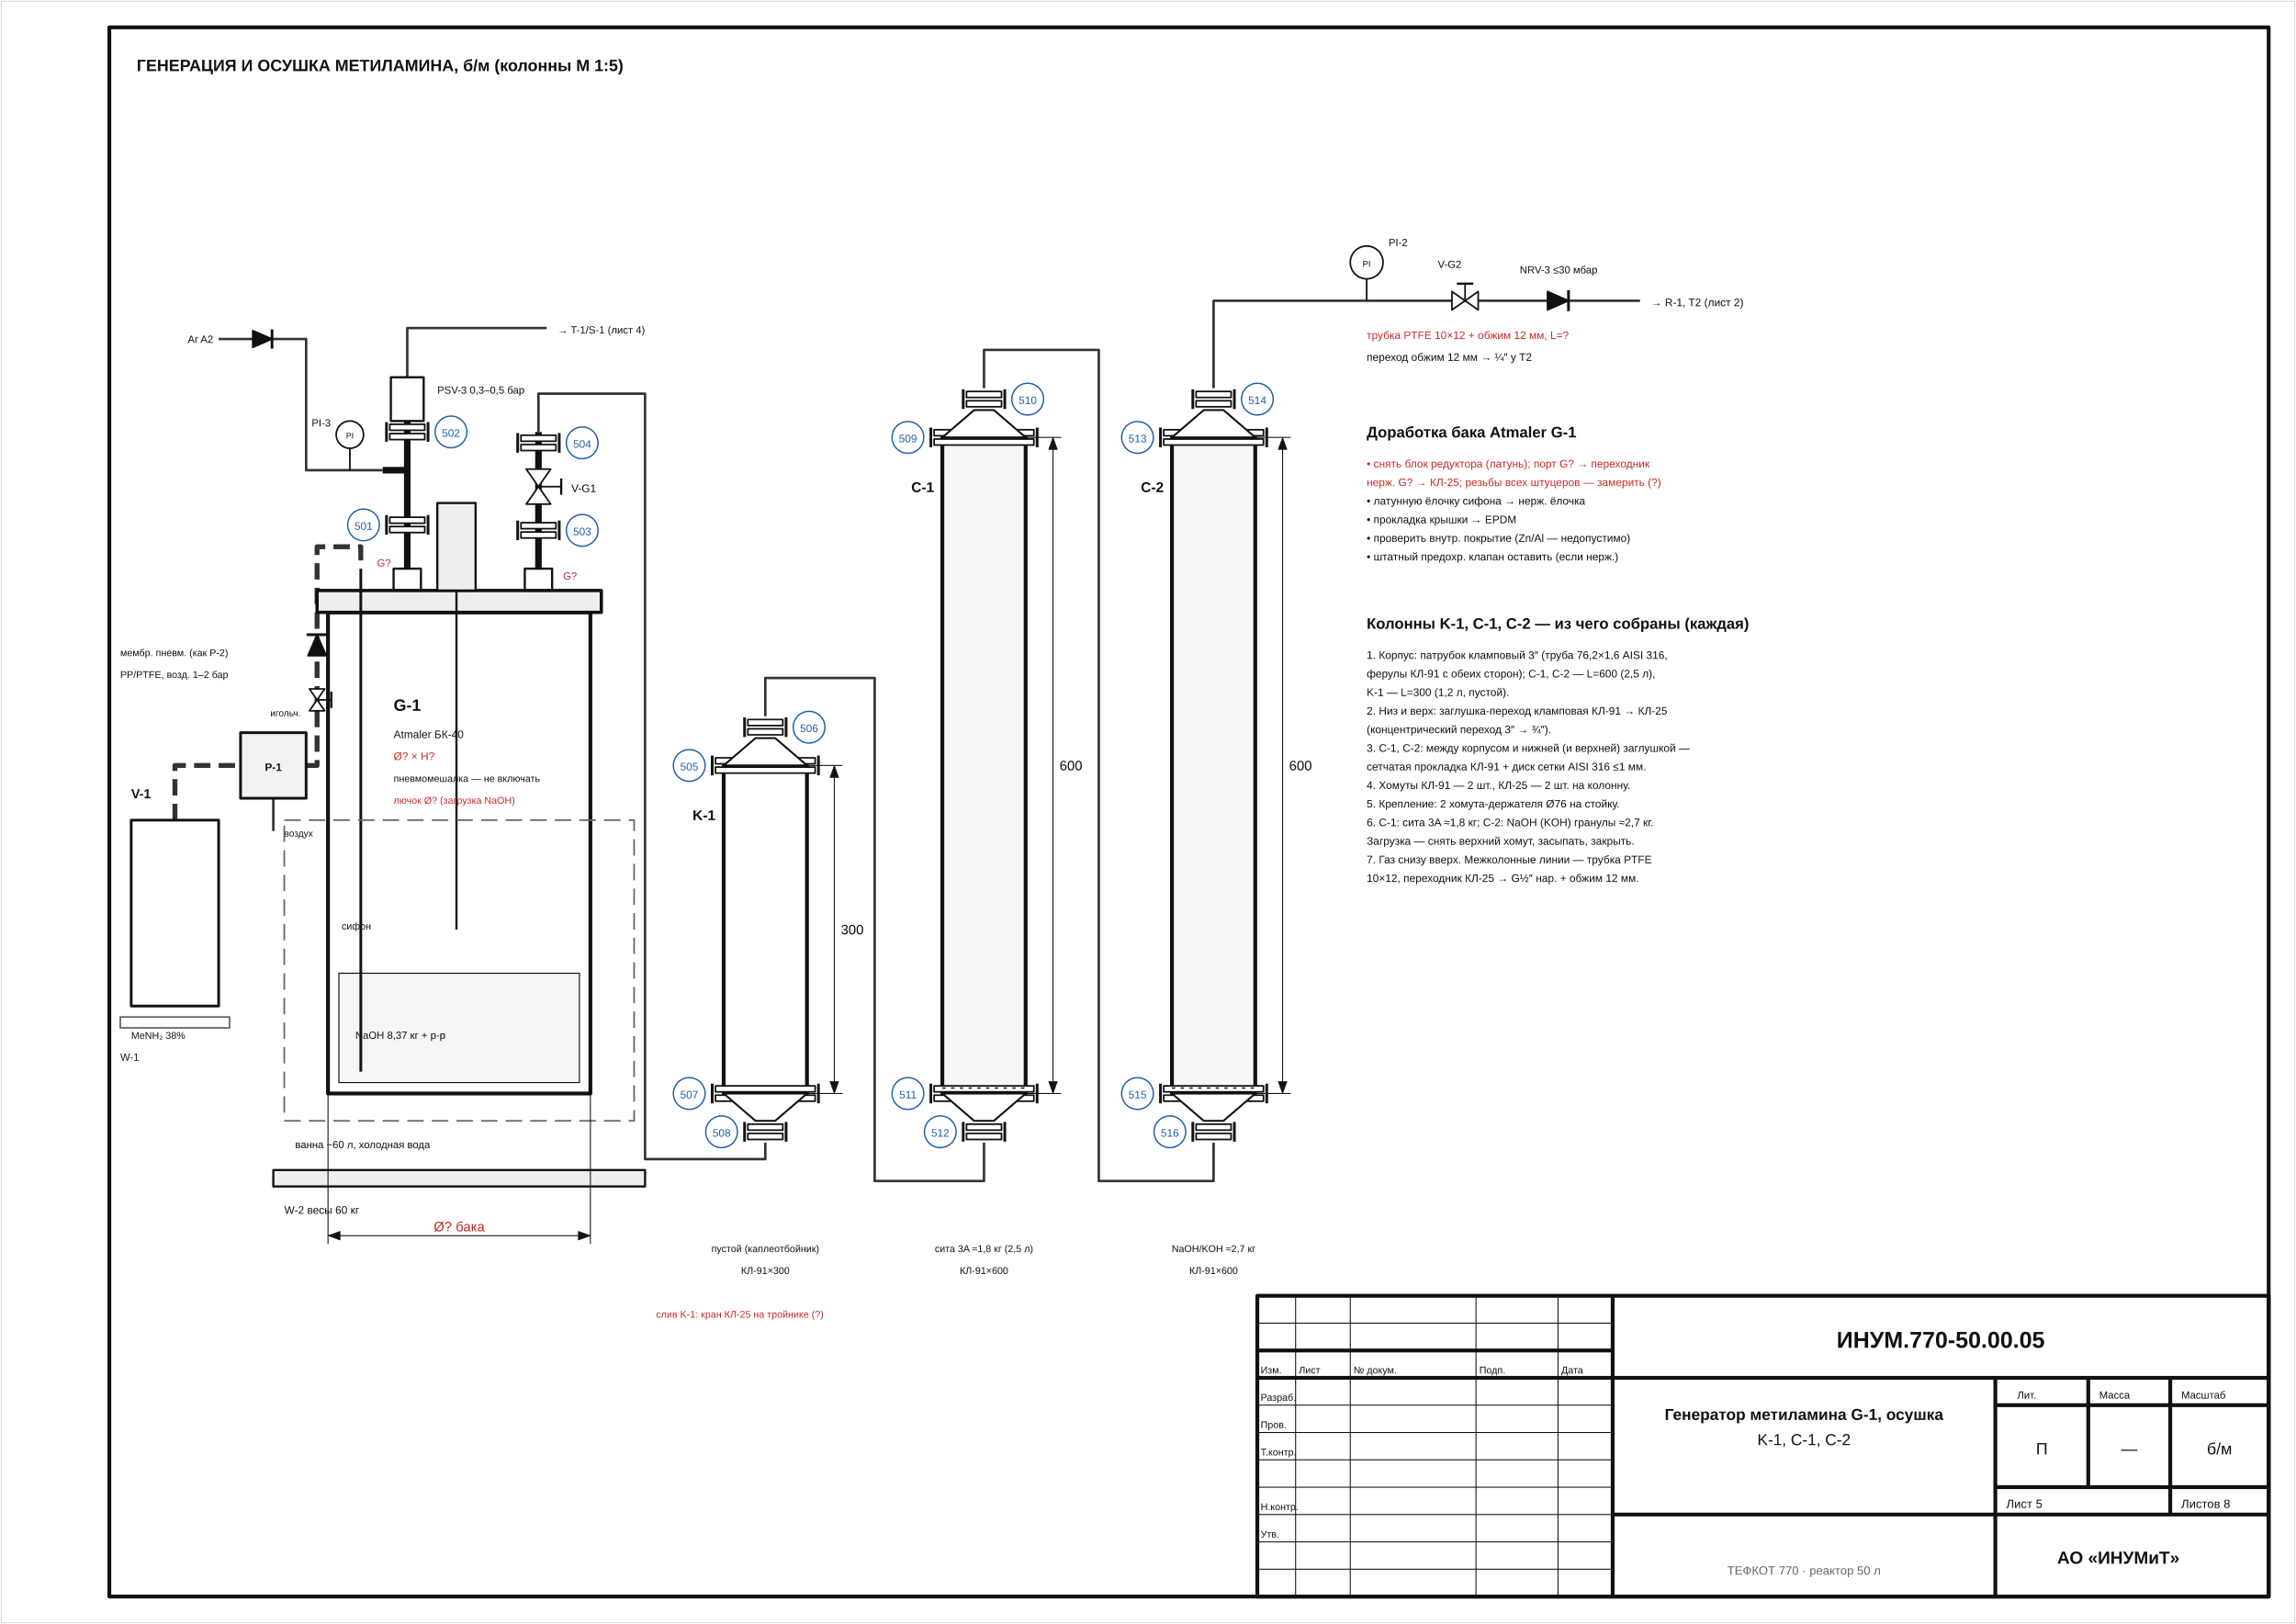
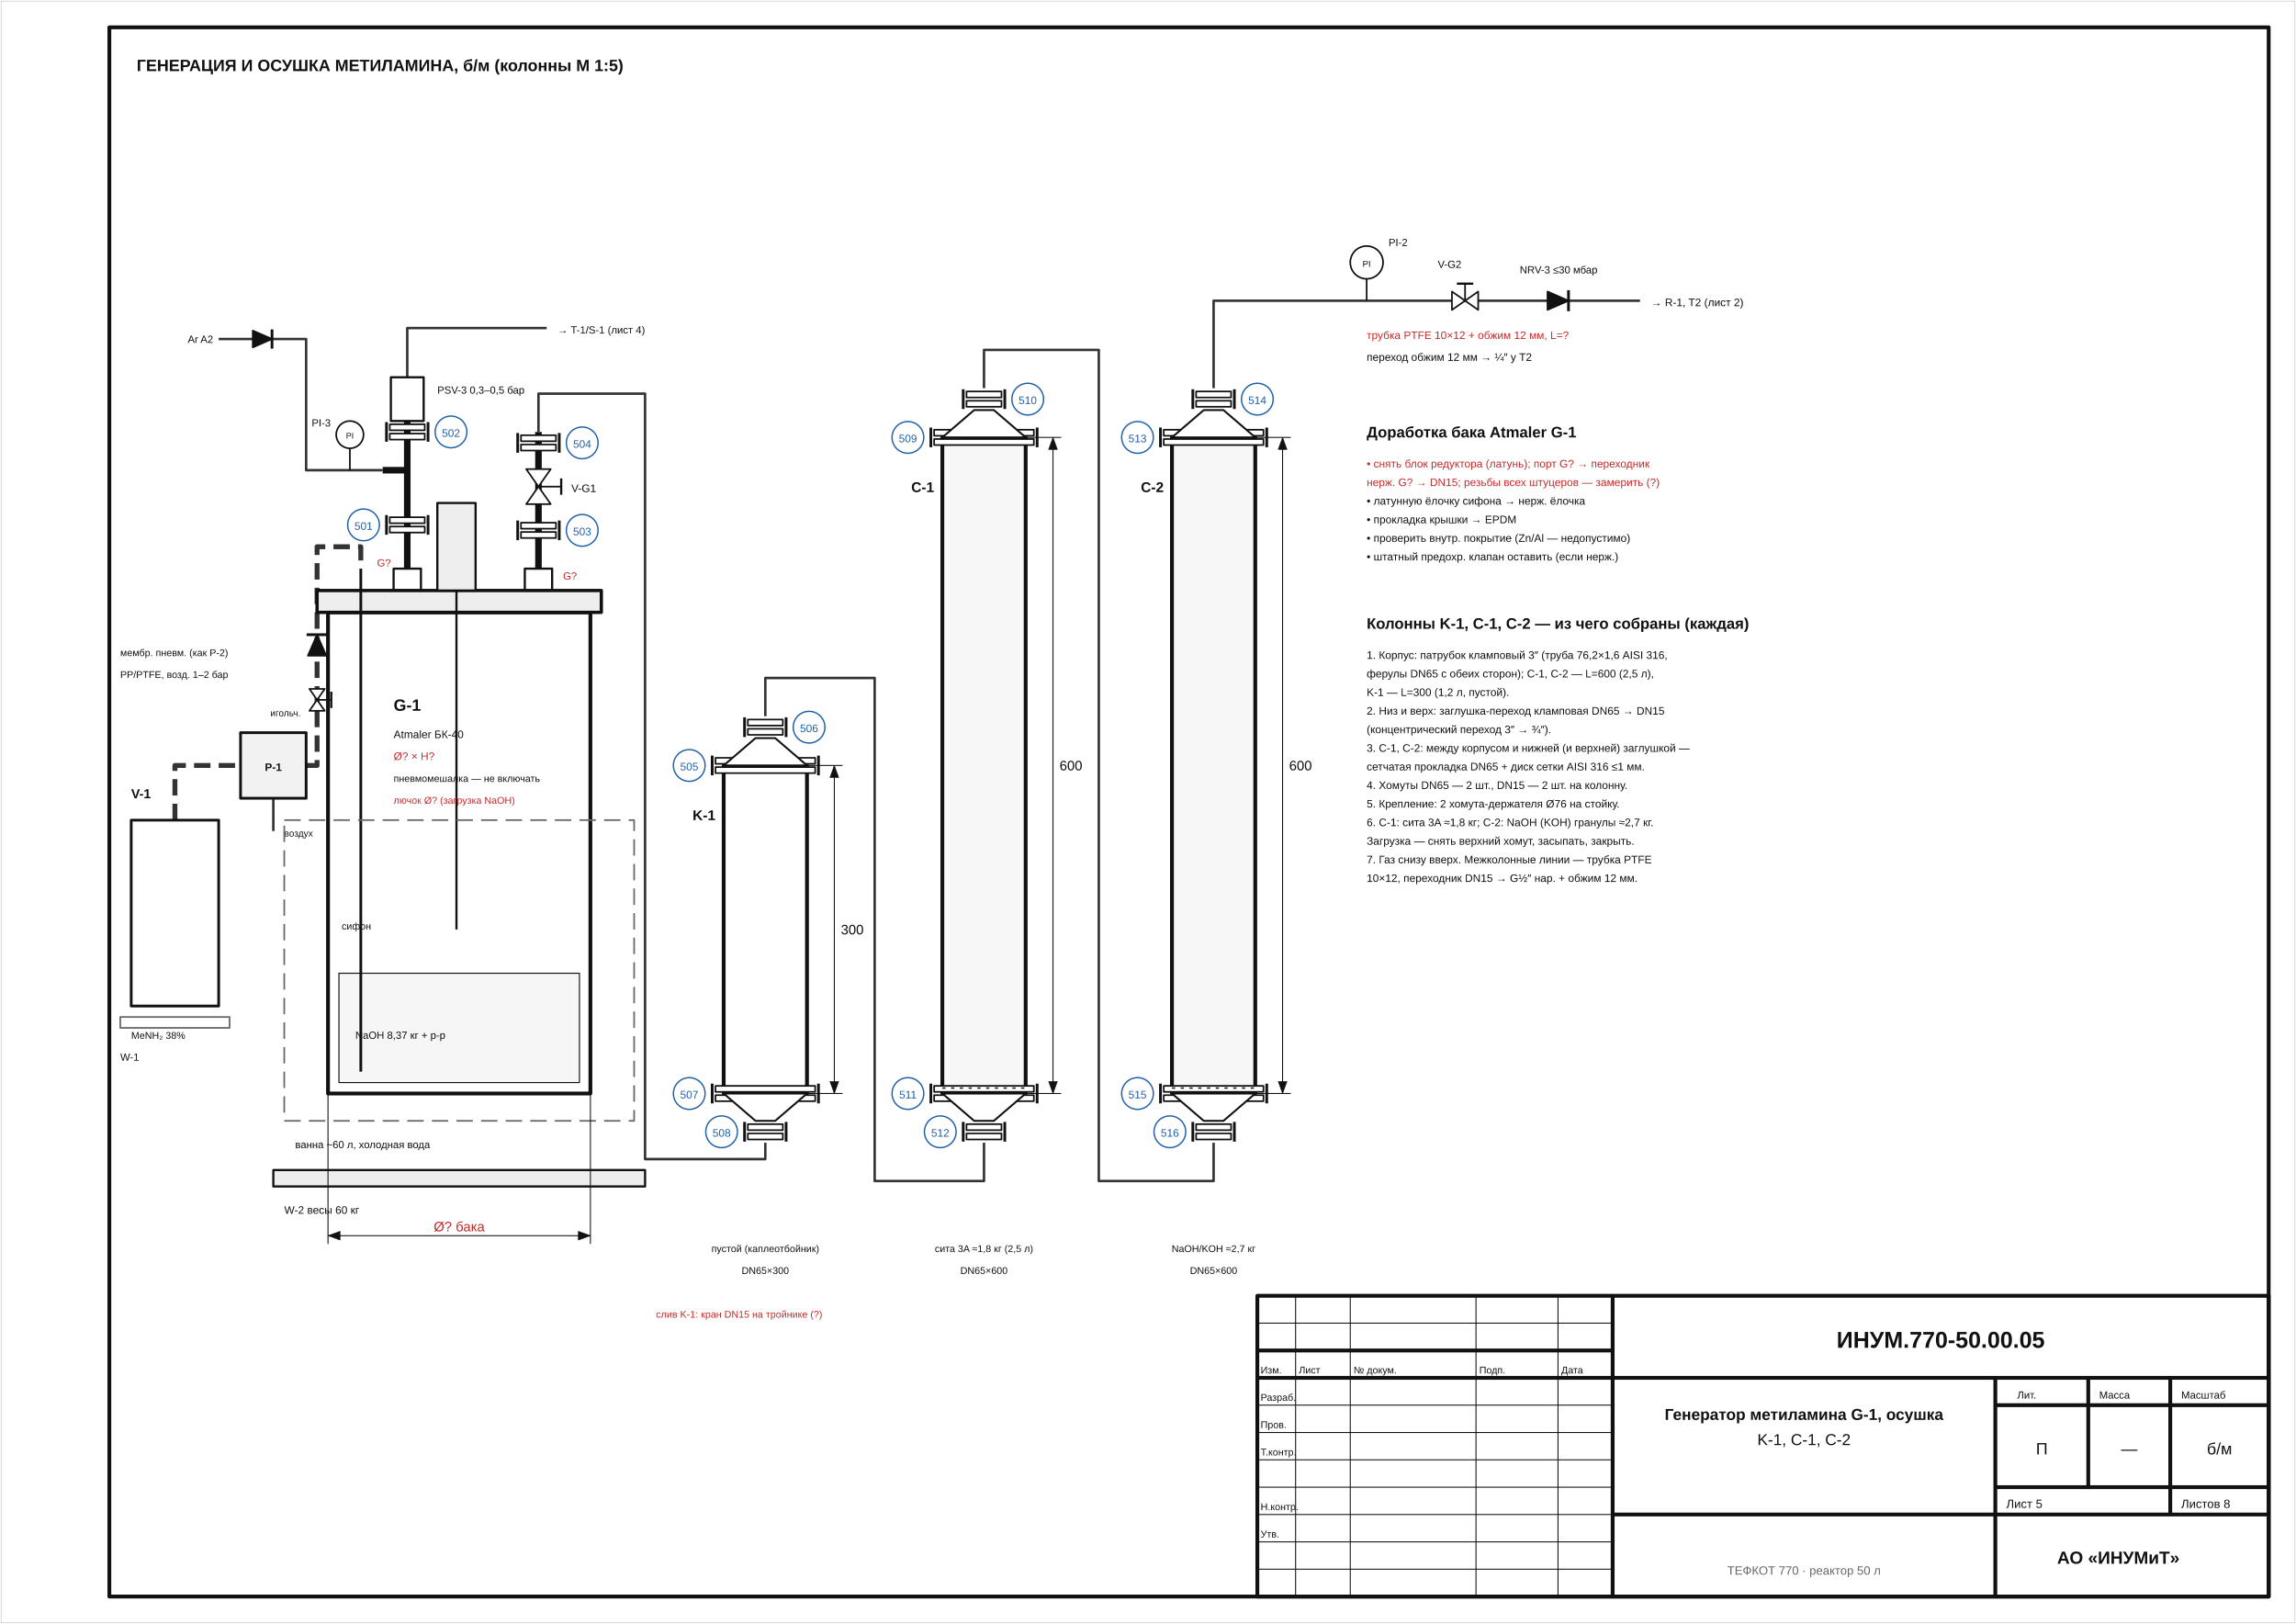
<svg xmlns="http://www.w3.org/2000/svg" viewBox="0 0 420.0 297.0" width="420.0mm" height="297.0mm" font-family="Arial, 'Liberation Sans', sans-serif">
  <rect width="100%" height="100%" fill="#fff" />
  <path d="M230.00,247.00 L295.00,247.00" fill="none" stroke="#111111" stroke-width="0.7" stroke-linejoin="round" />
  <path d="M230.00,252.00 L295.00,252.00" fill="none" stroke="#111111" stroke-width="0.7" stroke-linejoin="round" />
  <path d="M295.00,237.00 L295.00,292.00" fill="none" stroke="#111111" stroke-width="0.7" stroke-linejoin="round" />
  <path d="M295.00,252.00 L415.00,252.00" fill="none" stroke="#111111" stroke-width="0.7" stroke-linejoin="round" />
  <path d="M365.00,252.00 L365.00,292.00" fill="none" stroke="#111111" stroke-width="0.7" stroke-linejoin="round" />
  <path d="M295.00,277.00 L415.00,277.00" fill="none" stroke="#111111" stroke-width="0.7" stroke-linejoin="round" />
  <path d="M365.00,257.00 L415.00,257.00" fill="none" stroke="#111111" stroke-width="0.7" stroke-linejoin="round" />
  <path d="M365.00,272.00 L415.00,272.00" fill="none" stroke="#111111" stroke-width="0.7" stroke-linejoin="round" />
  <path d="M382.00,252.00 L382.00,272.00" fill="none" stroke="#111111" stroke-width="0.7" stroke-linejoin="round" />
  <path d="M397.00,252.00 L397.00,272.00" fill="none" stroke="#111111" stroke-width="0.7" stroke-linejoin="round" />
  <path d="M397.00,272.00 L397.00,277.00" fill="none" stroke="#111111" stroke-width="0.7" stroke-linejoin="round" />
  <path d="M32.00,150.00 L32.00,140.00 L44.00,140.00" fill="none" stroke="#333333" stroke-width="0.9" stroke-dasharray="3 1.5" stroke-linejoin="round" />
  <path d="M50.00,146.00 L50.00,152.00" fill="none" stroke="#333333" stroke-width="0.45" stroke-linejoin="round" />
  <path d="M56.00,140.00 L58.00,140.00 L58.00,100.00 L66.00,100.00 L66.00,104.00" fill="none" stroke="#333333" stroke-width="0.9" stroke-dasharray="3 1.5" stroke-linejoin="round" />
  <path d="M74.50,104.00 L74.50,69.00" fill="none" stroke="#111111" stroke-width="1.2" stroke-linejoin="round" />
  <path d="M74.50,86.00 L70.00,86.00" fill="none" stroke="#111111" stroke-width="1.2" stroke-linejoin="round" />
  <path d="M74.50,69.00 L74.50,60.00 L100.00,60.00" fill="none" stroke="#333333" stroke-width="0.45" stroke-linejoin="round" />
  <path d="M70.00,86.00 L56.00,86.00 L56.00,62.00 L40.00,62.00" fill="none" stroke="#333333" stroke-width="0.45" stroke-linejoin="round" />
  <path d="M98.50,104.00 L98.50,79.00" fill="none" stroke="#111111" stroke-width="1.2" stroke-linejoin="round" />
  <path d="M98.50,79.00 L98.50,72.00 L118.00,72.00 L118.00,212.00 L126.00,212.00" fill="none" stroke="#333333" stroke-width="0.45" stroke-linejoin="round" />
  <path d="M140.00,131.00 L140.00,124.00 L160.00,124.00 L160.00,216.00 L180.00,216.00 L180.00,209.00" fill="none" stroke="#333333" stroke-width="0.45" stroke-linejoin="round" />
  <path d="M180.00,71.00 L180.00,64.00 L201.00,64.00 L201.00,216.00 L222.00,216.00 L222.00,209.00" fill="none" stroke="#333333" stroke-width="0.45" stroke-linejoin="round" />
  <path d="M126.00,212.00 L140.00,212.00 L140.00,209.00" fill="none" stroke="#333333" stroke-width="0.45" stroke-linejoin="round" />
  <path d="M222.00,71.00 L222.00,55.00 L300.00,55.00" fill="none" stroke="#333333" stroke-width="0.45" stroke-linejoin="round" />
  <path d="M0.20,0.20 L419.80,0.20 L419.80,296.80 L0.20,296.80 Z" fill="none" stroke="#bbbbbb" stroke-width="0.1" stroke-linejoin="round" />
  <path d="M20.00,5.00 L415.00,5.00 L415.00,292.00 L20.00,292.00 Z" fill="none" stroke="#111111" stroke-width="0.7" stroke-linejoin="round" />
  <path d="M230.00,237.00 L415.00,237.00 L415.00,292.00 L230.00,292.00 Z" fill="none" stroke="#111111" stroke-width="0.7" stroke-linejoin="round" />
  <path d="M230.00,242.00 L295.00,242.00" fill="none" stroke="#111111" stroke-width="0.18" stroke-linejoin="round" />
  <path d="M230.00,257.00 L295.00,257.00" fill="none" stroke="#111111" stroke-width="0.18" stroke-linejoin="round" />
  <path d="M230.00,262.00 L295.00,262.00" fill="none" stroke="#111111" stroke-width="0.18" stroke-linejoin="round" />
  <path d="M230.00,267.00 L295.00,267.00" fill="none" stroke="#111111" stroke-width="0.18" stroke-linejoin="round" />
  <path d="M230.00,272.00 L295.00,272.00" fill="none" stroke="#111111" stroke-width="0.18" stroke-linejoin="round" />
  <path d="M230.00,277.00 L295.00,277.00" fill="none" stroke="#111111" stroke-width="0.18" stroke-linejoin="round" />
  <path d="M230.00,282.00 L295.00,282.00" fill="none" stroke="#111111" stroke-width="0.18" stroke-linejoin="round" />
  <path d="M230.00,287.00 L295.00,287.00" fill="none" stroke="#111111" stroke-width="0.18" stroke-linejoin="round" />
  <path d="M237.00,237.00 L237.00,292.00" fill="none" stroke="#111111" stroke-width="0.18" stroke-linejoin="round" />
  <path d="M247.00,237.00 L247.00,292.00" fill="none" stroke="#111111" stroke-width="0.18" stroke-linejoin="round" />
  <path d="M270.00,237.00 L270.00,292.00" fill="none" stroke="#111111" stroke-width="0.18" stroke-linejoin="round" />
  <path d="M285.00,237.00 L285.00,292.00" fill="none" stroke="#111111" stroke-width="0.18" stroke-linejoin="round" />
  <text x="230.60" y="251.20" font-size="1.8" text-anchor="start" fill="#111111">Изм.</text>
  <text x="237.60" y="251.20" font-size="1.8" text-anchor="start" fill="#111111">Лист</text>
  <text x="247.60" y="251.20" font-size="1.8" text-anchor="start" fill="#111111">№ докум.</text>
  <text x="270.60" y="251.20" font-size="1.8" text-anchor="start" fill="#111111">Подп.</text>
  <text x="285.60" y="251.20" font-size="1.8" text-anchor="start" fill="#111111">Дата</text>
  <text x="230.60" y="256.20" font-size="1.8" text-anchor="start" fill="#111111">Разраб.</text>
  <text x="230.60" y="261.20" font-size="1.8" text-anchor="start" fill="#111111">Пров.</text>
  <text x="230.60" y="266.20" font-size="1.8" text-anchor="start" fill="#111111">Т.контр.</text>
  <text x="230.60" y="276.20" font-size="1.8" text-anchor="start" fill="#111111">Н.контр.</text>
  <text x="230.60" y="281.20" font-size="1.8" text-anchor="start" fill="#111111">Утв.</text>
  <text x="248.60" y="256.20" font-size="1.8" text-anchor="start" fill="#111111" />
  <text x="355.00" y="246.50" font-size="4.2" text-anchor="middle" fill="#111111" font-weight="bold">ИНУМ.770-50.00.05</text>
  <text x="330.00" y="259.70" font-size="2.9" text-anchor="middle" fill="#111111" font-weight="bold">Генератор метиламина G-1, осушка</text>
  <text x="330.00" y="264.30" font-size="2.9" text-anchor="middle" fill="#111111">K-1, C-1, C-2</text>
  <text x="369.00" y="255.80" font-size="1.9" text-anchor="start" fill="#111111">Лит.</text>
  <text x="384.00" y="255.80" font-size="1.9" text-anchor="start" fill="#111111">Масса</text>
  <text x="399.00" y="255.80" font-size="1.9" text-anchor="start" fill="#111111">Масштаб</text>
  <text x="373.50" y="266.00" font-size="3" text-anchor="middle" fill="#111111">П</text>
  <text x="389.50" y="266.00" font-size="3" text-anchor="middle" fill="#111111">—</text>
  <text x="406.00" y="266.00" font-size="3" text-anchor="middle" fill="#111111">б/м</text>
  <text x="367.00" y="275.80" font-size="2.2" text-anchor="start" fill="#111111">Лист 5</text>
  <text x="399.00" y="275.80" font-size="2.2" text-anchor="start" fill="#111111">Листов 8</text>
  <text x="387.50" y="286.00" font-size="3.2" text-anchor="middle" fill="#111111" font-weight="bold">АО «ИНУМиТ»</text>
  <text x="330.00" y="288.00" font-size="2.2" text-anchor="middle" fill="#666666">ТЕФКОТ 770 · реактор 50 л</text>
  <text x="25.00" y="13.00" font-size="3.0" text-anchor="start" fill="#111111" font-weight="bold">ГЕНЕРАЦИЯ И ОСУШКА МЕТИЛАМИНА, б/м (колонны М 1:5)</text>
  <path d="M24.00,150.00 L40.00,150.00 L40.00,184.00 L24.00,184.00 Z" fill="#ffffff" stroke="#111111" stroke-width="0.5" stroke-linejoin="round" />
  <text x="24.00" y="146.00" font-size="2.4" text-anchor="start" fill="#111111" font-weight="bold">V-1</text>
  <text x="24.00" y="190.00" font-size="1.8" text-anchor="start" fill="#111111">MeNH₂ 38%</text>
  <path d="M22.00,186.00 L42.00,186.00 L42.00,188.00 L22.00,188.00 Z" fill="none" stroke="#666666" stroke-width="0.3" stroke-linejoin="round" />
  <text x="22.00" y="194.00" font-size="1.9" text-anchor="start" fill="#111111">W-1</text>
  <path d="M44.00,134.00 L56.00,134.00 L56.00,146.00 L44.00,146.00 Z" fill="#f2f2f2" stroke="#111111" stroke-width="0.5" stroke-linejoin="round" />
  <text x="50.00" y="141.00" font-size="2.0" text-anchor="middle" fill="#111111" font-weight="bold">P-1</text>
  <text x="22.00" y="120.00" font-size="1.8" text-anchor="start" fill="#111111">мембр. пневм. (как P-2)</text>
  <text x="22.00" y="124.00" font-size="1.8" text-anchor="start" fill="#111111">PP/PTFE, возд. 1–2 бар</text>
  <text x="52.00" y="153.00" font-size="1.7" text-anchor="start" fill="#111111">воздух</text>
  <path d="M56.60,126.00 L59.40,130.00 L56.60,130.00 L59.40,126.00 Z" fill="#ffffff" stroke="#111111" stroke-width="0.3" stroke-linejoin="round" />
  <path d="M58.00,128.00 L60.60,128.00" fill="none" stroke="#111111" stroke-width="0.3" stroke-linejoin="round" />
  <path d="M60.60,126.50 L60.60,129.50" fill="none" stroke="#111111" stroke-width="0.4" stroke-linejoin="round" />
  <text x="55.00" y="131.00" font-size="1.7" text-anchor="end" fill="#111111">игольч.</text>
  <path d="M58.00,116.08 L59.68,119.92 L56.32,119.92 Z" fill="#111111" stroke="#111111" stroke-width="0.3" stroke-linejoin="round" />
  <path d="M59.92,116.08 L56.08,116.08" fill="none" stroke="#111111" stroke-width="0.5" stroke-linejoin="round" />
  <path d="M60.00,112.00 L108.00,112.00 L108.00,200.00 L60.00,200.00 Z" fill="none" stroke="#111111" stroke-width="0.7" stroke-linejoin="round" />
  <path d="M58.00,108.00 L110.00,108.00 L110.00,112.00 L58.00,112.00 Z" fill="#eeeeee" stroke="#111111" stroke-width="0.6" stroke-linejoin="round" />
  <path d="M62.00,178.00 L106.00,178.00 L106.00,198.00 L62.00,198.00 Z" fill="#f6f6f6" stroke="#111111" stroke-width="0.2" stroke-linejoin="round" />
  <text x="65.00" y="190.00" font-size="1.9" text-anchor="start" fill="#111111">NaOH 8,37 кг + р-р</text>
  <path d="M66.00,104.00 L66.00,196.00" fill="none" stroke="#111111" stroke-width="0.5" stroke-linejoin="round" />
  <text x="62.50" y="170.00" font-size="1.8" text-anchor="start" fill="#111111">сифон</text>
  <text x="72.00" y="130.00" font-size="3" text-anchor="start" fill="#111111" font-weight="bold">G-1</text>
  <text x="72.00" y="135.00" font-size="2.0" text-anchor="start" fill="#111111">Atmaler БК-40</text>
  <text x="72.00" y="139.00" font-size="2.0" text-anchor="start" fill="#c62828">Ø? × H?</text>
  <path d="M80.00,92.00 L87.00,92.00 L87.00,108.00 L80.00,108.00 Z" fill="#eeeeee" stroke="#111111" stroke-width="0.4" stroke-linejoin="round" />
  <path d="M83.50,108.00 L83.50,170.00" fill="none" stroke="#111111" stroke-width="0.4" stroke-linejoin="round" />
  <text x="72.00" y="143.00" font-size="1.8" text-anchor="start" fill="#111111">пневмомешалка — не включать</text>
  <path d="M72.00,104.00 L77.00,104.00 L77.00,108.00 L72.00,108.00 Z" fill="none" stroke="#111111" stroke-width="0.4" stroke-linejoin="round" />
  <text x="71.50" y="103.60" font-size="1.9" text-anchor="end" fill="#c62828">G?</text>
  <path d="M71.30,94.60 L77.70,94.60 L77.70,95.70 L71.30,95.70 Z" fill="#ffffff" stroke="#111111" stroke-width="0.3" stroke-linejoin="round" />
  <path d="M71.30,96.30 L77.70,96.30 L77.70,97.40 L71.30,97.40 Z" fill="#ffffff" stroke="#111111" stroke-width="0.3" stroke-linejoin="round" />
  <path d="M70.70,94.20 L70.70,97.80" fill="none" stroke="#111111" stroke-width="0.5" stroke-linejoin="round" />
  <path d="M78.30,94.20 L78.30,97.80" fill="none" stroke="#111111" stroke-width="0.5" stroke-linejoin="round" />
  <circle cx="66.50" cy="96.00" r="2.90" fill="#ffffff" stroke="#1f5fa8" stroke-width="0.25" />
  <text x="66.50" y="96.90" font-size="2.0" text-anchor="middle" fill="#1f5fa8">501</text>
  <path d="M64.00,86.00 L64.00,82.00" fill="none" stroke="#111111" stroke-width="0.3" stroke-linejoin="round" />
  <circle cx="64.00" cy="79.50" r="2.50" fill="#ffffff" stroke="#111111" stroke-width="0.3" />
  <text x="64.00" y="80.20" font-size="1.5" text-anchor="middle" fill="#111111">PI</text>
  <text x="60.50" y="78.00" font-size="1.9" text-anchor="end" fill="#111111">PI-3</text>
  <path d="M71.30,77.60 L77.70,77.60 L77.70,78.70 L71.30,78.70 Z" fill="#ffffff" stroke="#111111" stroke-width="0.3" stroke-linejoin="round" />
  <path d="M71.30,79.30 L77.70,79.30 L77.70,80.40 L71.30,80.40 Z" fill="#ffffff" stroke="#111111" stroke-width="0.3" stroke-linejoin="round" />
  <path d="M70.70,77.20 L70.70,80.80" fill="none" stroke="#111111" stroke-width="0.5" stroke-linejoin="round" />
  <path d="M78.30,77.20 L78.30,80.80" fill="none" stroke="#111111" stroke-width="0.5" stroke-linejoin="round" />
  <circle cx="82.50" cy="79.00" r="2.90" fill="#ffffff" stroke="#1f5fa8" stroke-width="0.25" />
  <text x="82.50" y="79.90" font-size="2.0" text-anchor="middle" fill="#1f5fa8">502</text>
  <path d="M71.50,69.00 L77.50,69.00 L77.50,77.00 L71.50,77.00 Z" fill="#ffffff" stroke="#111111" stroke-width="0.4" stroke-linejoin="round" />
  <text x="80.00" y="72.00" font-size="1.9" text-anchor="start" fill="#111111">PSV-3 0,3–0,5 бар</text>
  <text x="102.00" y="61.00" font-size="1.9" text-anchor="start" fill="#111111">→ T-1/S-1 (лист 4)</text>
  <text x="39.00" y="62.70" font-size="1.9" text-anchor="end" fill="#111111">Ar A2</text>
  <path d="M49.76,62.00 L46.24,63.54 L46.24,60.46 Z" fill="#111111" stroke="#111111" stroke-width="0.3" stroke-linejoin="round" />
  <path d="M49.76,63.76 L49.76,60.24" fill="none" stroke="#111111" stroke-width="0.5" stroke-linejoin="round" />
  <path d="M96.00,104.00 L101.00,104.00 L101.00,108.00 L96.00,108.00 Z" fill="none" stroke="#111111" stroke-width="0.4" stroke-linejoin="round" />
  <text x="103.00" y="106.00" font-size="1.9" text-anchor="start" fill="#c62828">G?</text>
  <path d="M95.30,95.60 L101.70,95.60 L101.70,96.70 L95.30,96.70 Z" fill="#ffffff" stroke="#111111" stroke-width="0.3" stroke-linejoin="round" />
  <path d="M95.30,97.30 L101.70,97.30 L101.70,98.40 L95.30,98.40 Z" fill="#ffffff" stroke="#111111" stroke-width="0.3" stroke-linejoin="round" />
  <path d="M94.70,95.20 L94.70,98.80" fill="none" stroke="#111111" stroke-width="0.5" stroke-linejoin="round" />
  <path d="M102.30,95.20 L102.30,98.80" fill="none" stroke="#111111" stroke-width="0.5" stroke-linejoin="round" />
  <circle cx="106.50" cy="97.00" r="2.90" fill="#ffffff" stroke="#1f5fa8" stroke-width="0.25" />
  <text x="106.50" y="97.90" font-size="2.0" text-anchor="middle" fill="#1f5fa8">503</text>
  <path d="M96.26,85.80 L100.74,92.20 L96.26,92.20 L100.74,85.80 Z" fill="#ffffff" stroke="#111111" stroke-width="0.3" stroke-linejoin="round" />
  <path d="M98.50,89.00 L102.66,89.00" fill="none" stroke="#111111" stroke-width="0.3" stroke-linejoin="round" />
  <path d="M102.66,87.50 L102.66,90.50" fill="none" stroke="#111111" stroke-width="0.4" stroke-linejoin="round" />
  <text x="104.50" y="90.00" font-size="2.0" text-anchor="start" fill="#111111">V-G1</text>
  <path d="M95.30,79.60 L101.70,79.60 L101.70,80.70 L95.30,80.70 Z" fill="#ffffff" stroke="#111111" stroke-width="0.3" stroke-linejoin="round" />
  <path d="M95.30,81.30 L101.70,81.30 L101.70,82.40 L95.30,82.40 Z" fill="#ffffff" stroke="#111111" stroke-width="0.3" stroke-linejoin="round" />
  <path d="M94.70,79.20 L94.70,82.80" fill="none" stroke="#111111" stroke-width="0.5" stroke-linejoin="round" />
  <path d="M102.30,79.20 L102.30,82.80" fill="none" stroke="#111111" stroke-width="0.5" stroke-linejoin="round" />
  <circle cx="106.50" cy="81.00" r="2.90" fill="#ffffff" stroke="#1f5fa8" stroke-width="0.25" />
  <text x="106.50" y="81.90" font-size="2.0" text-anchor="middle" fill="#1f5fa8">504</text>
  <text x="72.00" y="147.00" font-size="1.8" text-anchor="start" fill="#c62828">лючок Ø? (загрузка NaOH)</text>
  <path d="M52.00,150.00 L116.00,150.00 L116.00,205.00 L52.00,205.00 Z" fill="none" stroke="#666666" stroke-width="0.3" stroke-dasharray="3 1.5" stroke-linejoin="round" />
  <text x="54.00" y="210.00" font-size="1.9" text-anchor="start" fill="#111111">ванна ~60 л, холодная вода</text>
  <path d="M50.00,214.00 L118.00,214.00 L118.00,217.00 L50.00,217.00 Z" fill="#eeeeee" stroke="#111111" stroke-width="0.4" stroke-linejoin="round" />
  <text x="52.00" y="222.00" font-size="2.0" text-anchor="start" fill="#111111">W-2 весы 60 кг</text>
  <path d="M60.00,200.00 L60.00,227.50" fill="none" stroke="#111111" stroke-width="0.18" stroke-linejoin="round" />
  <path d="M108.00,200.00 L108.00,227.50" fill="none" stroke="#111111" stroke-width="0.18" stroke-linejoin="round" />
  <path d="M60.00,226.00 L108.00,226.00" fill="none" stroke="#111111" stroke-width="0.18" stroke-linejoin="round" />
  <path d="M60.00,226.00 L62.20,225.20 L62.20,226.80 Z" fill="#111111" stroke="#111111" stroke-width="0.1" stroke-linejoin="round" />
  <path d="M108.00,226.00 L105.80,226.80 L105.80,225.20 Z" fill="#111111" stroke="#111111" stroke-width="0.1" stroke-linejoin="round" />
  <text x="84.00" y="225.20" font-size="2.5" text-anchor="middle" fill="#c62828">Ø? бака</text>
  <path d="M132.38,140.00 L147.62,140.00 L147.62,200.00 L132.38,200.00 Z" fill="#ffffff" stroke="#111111" stroke-width="0.7" stroke-linejoin="round" />
  <text x="130.88" y="150.00" font-size="2.6" text-anchor="end" fill="#111111" font-weight="bold">K-1</text>
  <text x="140.00" y="229.00" font-size="1.8" text-anchor="middle" fill="#111111">пустой (каплеотбойник)</text>
-   <text x="140.00" y="233.00" font-size="1.8" text-anchor="middle" fill="#111111">КЛ-91×300</text>
+   <text x="140.00" y="233.00" font-size="1.8" text-anchor="middle" fill="#111111">DN65×300</text>
  <path d="M130.88,138.60 L149.12,138.60 L149.12,139.70 L130.88,139.70 Z" fill="#ffffff" stroke="#111111" stroke-width="0.3" stroke-linejoin="round" />
  <path d="M130.88,140.30 L149.12,140.30 L149.12,141.40 L130.88,141.40 Z" fill="#ffffff" stroke="#111111" stroke-width="0.3" stroke-linejoin="round" />
  <path d="M130.28,138.20 L130.28,141.80" fill="none" stroke="#111111" stroke-width="0.5" stroke-linejoin="round" />
  <path d="M149.72,138.20 L149.72,141.80" fill="none" stroke="#111111" stroke-width="0.5" stroke-linejoin="round" />
  <circle cx="126.08" cy="140.00" r="2.90" fill="#ffffff" stroke="#1f5fa8" stroke-width="0.25" />
  <text x="126.08" y="140.90" font-size="2.0" text-anchor="middle" fill="#1f5fa8">505</text>
  <path d="M132.38,140.00 L147.62,140.00 L141.80,135.00 L138.20,135.00 Z" fill="#ffffff" stroke="#111111" stroke-width="0.35" stroke-linejoin="round" />
  <path d="M136.80,131.60 L143.20,131.60 L143.20,132.70 L136.80,132.70 Z" fill="#ffffff" stroke="#111111" stroke-width="0.3" stroke-linejoin="round" />
  <path d="M136.80,133.30 L143.20,133.30 L143.20,134.40 L136.80,134.40 Z" fill="#ffffff" stroke="#111111" stroke-width="0.3" stroke-linejoin="round" />
  <path d="M136.20,131.20 L136.20,134.80" fill="none" stroke="#111111" stroke-width="0.5" stroke-linejoin="round" />
  <path d="M143.80,131.20 L143.80,134.80" fill="none" stroke="#111111" stroke-width="0.5" stroke-linejoin="round" />
  <circle cx="148.00" cy="133.00" r="2.90" fill="#ffffff" stroke="#1f5fa8" stroke-width="0.25" />
  <text x="148.00" y="133.90" font-size="2.0" text-anchor="middle" fill="#1f5fa8">506</text>
  <path d="M130.88,198.60 L149.12,198.60 L149.12,199.70 L130.88,199.70 Z" fill="#ffffff" stroke="#111111" stroke-width="0.3" stroke-linejoin="round" />
  <path d="M130.88,200.30 L149.12,200.30 L149.12,201.40 L130.88,201.40 Z" fill="#ffffff" stroke="#111111" stroke-width="0.3" stroke-linejoin="round" />
  <path d="M130.28,198.20 L130.28,201.80" fill="none" stroke="#111111" stroke-width="0.5" stroke-linejoin="round" />
  <path d="M149.72,198.20 L149.72,201.80" fill="none" stroke="#111111" stroke-width="0.5" stroke-linejoin="round" />
  <circle cx="126.08" cy="200.00" r="2.90" fill="#ffffff" stroke="#1f5fa8" stroke-width="0.25" />
  <text x="126.08" y="200.90" font-size="2.0" text-anchor="middle" fill="#1f5fa8">507</text>
  <path d="M132.38,200.00 L147.62,200.00 L141.80,205.00 L138.20,205.00 Z" fill="#ffffff" stroke="#111111" stroke-width="0.35" stroke-linejoin="round" />
  <path d="M136.80,205.60 L143.20,205.60 L143.20,206.70 L136.80,206.70 Z" fill="#ffffff" stroke="#111111" stroke-width="0.3" stroke-linejoin="round" />
  <path d="M136.80,207.30 L143.20,207.30 L143.20,208.40 L136.80,208.40 Z" fill="#ffffff" stroke="#111111" stroke-width="0.3" stroke-linejoin="round" />
  <path d="M136.20,205.20 L136.20,208.80" fill="none" stroke="#111111" stroke-width="0.5" stroke-linejoin="round" />
  <path d="M143.80,205.20 L143.80,208.80" fill="none" stroke="#111111" stroke-width="0.5" stroke-linejoin="round" />
  <circle cx="132.00" cy="207.00" r="2.90" fill="#ffffff" stroke="#1f5fa8" stroke-width="0.25" />
  <text x="132.00" y="207.90" font-size="2.0" text-anchor="middle" fill="#1f5fa8">508</text>
  <path d="M147.62,140.00 L154.12,140.00" fill="none" stroke="#111111" stroke-width="0.18" stroke-linejoin="round" />
  <path d="M147.62,200.00 L154.12,200.00" fill="none" stroke="#111111" stroke-width="0.18" stroke-linejoin="round" />
  <path d="M152.62,140.00 L152.62,200.00" fill="none" stroke="#111111" stroke-width="0.18" stroke-linejoin="round" />
  <path d="M152.62,140.00 L153.42,142.20 L151.82,142.20 Z" fill="#111111" stroke="#111111" stroke-width="0.1" stroke-linejoin="round" />
  <path d="M152.62,200.00 L151.82,197.80 L153.42,197.80 Z" fill="#111111" stroke="#111111" stroke-width="0.1" stroke-linejoin="round" />
  <text x="153.82" y="170.88" font-size="2.5" text-anchor="start" fill="#111111">300</text>
  <path d="M172.38,80.00 L187.62,80.00 L187.62,200.00 L172.38,200.00 Z" fill="#f7f7f7" stroke="#111111" stroke-width="0.7" stroke-linejoin="round" />
  <text x="170.88" y="90.00" font-size="2.6" text-anchor="end" fill="#111111" font-weight="bold">C-1</text>
  <text x="180.00" y="229.00" font-size="1.8" text-anchor="middle" fill="#111111">сита 3A ≈1,8 кг (2,5 л)</text>
-   <text x="180.00" y="233.00" font-size="1.8" text-anchor="middle" fill="#111111">КЛ-91×600</text>
+   <text x="180.00" y="233.00" font-size="1.8" text-anchor="middle" fill="#111111">DN65×600</text>
  <path d="M170.88,78.60 L189.12,78.60 L189.12,79.70 L170.88,79.70 Z" fill="#ffffff" stroke="#111111" stroke-width="0.3" stroke-linejoin="round" />
  <path d="M170.88,80.30 L189.12,80.30 L189.12,81.40 L170.88,81.40 Z" fill="#ffffff" stroke="#111111" stroke-width="0.3" stroke-linejoin="round" />
  <path d="M170.28,78.20 L170.28,81.80" fill="none" stroke="#111111" stroke-width="0.5" stroke-linejoin="round" />
  <path d="M189.72,78.20 L189.72,81.80" fill="none" stroke="#111111" stroke-width="0.5" stroke-linejoin="round" />
  <circle cx="166.08" cy="80.00" r="2.90" fill="#ffffff" stroke="#1f5fa8" stroke-width="0.25" />
  <text x="166.08" y="80.90" font-size="2.0" text-anchor="middle" fill="#1f5fa8">509</text>
  <path d="M172.38,80.00 L187.62,80.00 L181.80,75.00 L178.20,75.00 Z" fill="#ffffff" stroke="#111111" stroke-width="0.35" stroke-linejoin="round" />
  <path d="M176.80,71.60 L183.20,71.60 L183.20,72.70 L176.80,72.70 Z" fill="#ffffff" stroke="#111111" stroke-width="0.3" stroke-linejoin="round" />
  <path d="M176.80,73.30 L183.20,73.30 L183.20,74.40 L176.80,74.40 Z" fill="#ffffff" stroke="#111111" stroke-width="0.3" stroke-linejoin="round" />
  <path d="M176.20,71.20 L176.20,74.80" fill="none" stroke="#111111" stroke-width="0.5" stroke-linejoin="round" />
  <path d="M183.80,71.20 L183.80,74.80" fill="none" stroke="#111111" stroke-width="0.5" stroke-linejoin="round" />
  <circle cx="188.00" cy="73.00" r="2.90" fill="#ffffff" stroke="#1f5fa8" stroke-width="0.25" />
  <text x="188.00" y="73.90" font-size="2.0" text-anchor="middle" fill="#1f5fa8">510</text>
  <path d="M170.88,198.60 L189.12,198.60 L189.12,199.70 L170.88,199.70 Z" fill="#ffffff" stroke="#111111" stroke-width="0.3" stroke-linejoin="round" />
  <path d="M170.88,200.30 L189.12,200.30 L189.12,201.40 L170.88,201.40 Z" fill="#ffffff" stroke="#111111" stroke-width="0.3" stroke-linejoin="round" />
  <path d="M170.28,198.20 L170.28,201.80" fill="none" stroke="#111111" stroke-width="0.5" stroke-linejoin="round" />
  <path d="M189.72,198.20 L189.72,201.80" fill="none" stroke="#111111" stroke-width="0.5" stroke-linejoin="round" />
  <circle cx="166.08" cy="200.00" r="2.90" fill="#ffffff" stroke="#1f5fa8" stroke-width="0.25" />
  <text x="166.08" y="200.90" font-size="2.0" text-anchor="middle" fill="#1f5fa8">511</text>
  <path d="M172.38,200.00 L187.62,200.00 L181.80,205.00 L178.20,205.00 Z" fill="#ffffff" stroke="#111111" stroke-width="0.35" stroke-linejoin="round" />
  <path d="M172.38,199.00 L187.62,199.00" fill="none" stroke="#111111" stroke-width="0.25" stroke-dasharray="0.6 1" stroke-linejoin="round" />
  <path d="M176.80,205.60 L183.20,205.60 L183.20,206.70 L176.80,206.70 Z" fill="#ffffff" stroke="#111111" stroke-width="0.3" stroke-linejoin="round" />
  <path d="M176.80,207.30 L183.20,207.30 L183.20,208.40 L176.80,208.40 Z" fill="#ffffff" stroke="#111111" stroke-width="0.3" stroke-linejoin="round" />
  <path d="M176.20,205.20 L176.20,208.80" fill="none" stroke="#111111" stroke-width="0.5" stroke-linejoin="round" />
  <path d="M183.80,205.20 L183.80,208.80" fill="none" stroke="#111111" stroke-width="0.5" stroke-linejoin="round" />
  <circle cx="172.00" cy="207.00" r="2.90" fill="#ffffff" stroke="#1f5fa8" stroke-width="0.25" />
  <text x="172.00" y="207.90" font-size="2.0" text-anchor="middle" fill="#1f5fa8">512</text>
  <path d="M187.62,80.00 L194.12,80.00" fill="none" stroke="#111111" stroke-width="0.18" stroke-linejoin="round" />
  <path d="M187.62,200.00 L194.12,200.00" fill="none" stroke="#111111" stroke-width="0.18" stroke-linejoin="round" />
  <path d="M192.62,80.00 L192.62,200.00" fill="none" stroke="#111111" stroke-width="0.18" stroke-linejoin="round" />
  <path d="M192.62,80.00 L193.42,82.20 L191.82,82.20 Z" fill="#111111" stroke="#111111" stroke-width="0.1" stroke-linejoin="round" />
  <path d="M192.62,200.00 L191.82,197.80 L193.42,197.80 Z" fill="#111111" stroke="#111111" stroke-width="0.1" stroke-linejoin="round" />
  <text x="193.82" y="140.88" font-size="2.5" text-anchor="start" fill="#111111">600</text>
  <path d="M214.38,80.00 L229.62,80.00 L229.62,200.00 L214.38,200.00 Z" fill="#f7f7f7" stroke="#111111" stroke-width="0.7" stroke-linejoin="round" />
  <text x="212.88" y="90.00" font-size="2.6" text-anchor="end" fill="#111111" font-weight="bold">C-2</text>
  <text x="222.00" y="229.00" font-size="1.8" text-anchor="middle" fill="#111111">NaOH/KOH ≈2,7 кг</text>
-   <text x="222.00" y="233.00" font-size="1.8" text-anchor="middle" fill="#111111">КЛ-91×600</text>
+   <text x="222.00" y="233.00" font-size="1.8" text-anchor="middle" fill="#111111">DN65×600</text>
  <path d="M212.88,78.60 L231.12,78.60 L231.12,79.70 L212.88,79.70 Z" fill="#ffffff" stroke="#111111" stroke-width="0.3" stroke-linejoin="round" />
  <path d="M212.88,80.30 L231.12,80.30 L231.12,81.40 L212.88,81.40 Z" fill="#ffffff" stroke="#111111" stroke-width="0.3" stroke-linejoin="round" />
  <path d="M212.28,78.20 L212.28,81.80" fill="none" stroke="#111111" stroke-width="0.5" stroke-linejoin="round" />
  <path d="M231.72,78.20 L231.72,81.80" fill="none" stroke="#111111" stroke-width="0.5" stroke-linejoin="round" />
  <circle cx="208.08" cy="80.00" r="2.90" fill="#ffffff" stroke="#1f5fa8" stroke-width="0.25" />
  <text x="208.08" y="80.90" font-size="2.0" text-anchor="middle" fill="#1f5fa8">513</text>
  <path d="M214.38,80.00 L229.62,80.00 L223.80,75.00 L220.20,75.00 Z" fill="#ffffff" stroke="#111111" stroke-width="0.35" stroke-linejoin="round" />
  <path d="M218.80,71.60 L225.20,71.60 L225.20,72.70 L218.80,72.70 Z" fill="#ffffff" stroke="#111111" stroke-width="0.3" stroke-linejoin="round" />
  <path d="M218.80,73.30 L225.20,73.30 L225.20,74.40 L218.80,74.40 Z" fill="#ffffff" stroke="#111111" stroke-width="0.3" stroke-linejoin="round" />
  <path d="M218.20,71.20 L218.20,74.80" fill="none" stroke="#111111" stroke-width="0.5" stroke-linejoin="round" />
  <path d="M225.80,71.20 L225.80,74.80" fill="none" stroke="#111111" stroke-width="0.5" stroke-linejoin="round" />
  <circle cx="230.00" cy="73.00" r="2.90" fill="#ffffff" stroke="#1f5fa8" stroke-width="0.25" />
  <text x="230.00" y="73.90" font-size="2.0" text-anchor="middle" fill="#1f5fa8">514</text>
  <path d="M212.88,198.60 L231.12,198.60 L231.12,199.70 L212.88,199.70 Z" fill="#ffffff" stroke="#111111" stroke-width="0.3" stroke-linejoin="round" />
  <path d="M212.88,200.30 L231.12,200.30 L231.12,201.40 L212.88,201.40 Z" fill="#ffffff" stroke="#111111" stroke-width="0.3" stroke-linejoin="round" />
  <path d="M212.28,198.20 L212.28,201.80" fill="none" stroke="#111111" stroke-width="0.5" stroke-linejoin="round" />
  <path d="M231.72,198.20 L231.72,201.80" fill="none" stroke="#111111" stroke-width="0.5" stroke-linejoin="round" />
  <circle cx="208.08" cy="200.00" r="2.90" fill="#ffffff" stroke="#1f5fa8" stroke-width="0.25" />
  <text x="208.08" y="200.90" font-size="2.0" text-anchor="middle" fill="#1f5fa8">515</text>
  <path d="M214.38,200.00 L229.62,200.00 L223.80,205.00 L220.20,205.00 Z" fill="#ffffff" stroke="#111111" stroke-width="0.35" stroke-linejoin="round" />
  <path d="M214.38,199.00 L229.62,199.00" fill="none" stroke="#111111" stroke-width="0.25" stroke-dasharray="0.6 1" stroke-linejoin="round" />
  <path d="M218.80,205.60 L225.20,205.60 L225.20,206.70 L218.80,206.70 Z" fill="#ffffff" stroke="#111111" stroke-width="0.3" stroke-linejoin="round" />
  <path d="M218.80,207.30 L225.20,207.30 L225.20,208.40 L218.80,208.40 Z" fill="#ffffff" stroke="#111111" stroke-width="0.3" stroke-linejoin="round" />
  <path d="M218.20,205.20 L218.20,208.80" fill="none" stroke="#111111" stroke-width="0.5" stroke-linejoin="round" />
  <path d="M225.80,205.20 L225.80,208.80" fill="none" stroke="#111111" stroke-width="0.5" stroke-linejoin="round" />
  <circle cx="214.00" cy="207.00" r="2.90" fill="#ffffff" stroke="#1f5fa8" stroke-width="0.25" />
  <text x="214.00" y="207.90" font-size="2.0" text-anchor="middle" fill="#1f5fa8">516</text>
  <path d="M229.62,80.00 L236.12,80.00" fill="none" stroke="#111111" stroke-width="0.18" stroke-linejoin="round" />
  <path d="M229.62,200.00 L236.12,200.00" fill="none" stroke="#111111" stroke-width="0.18" stroke-linejoin="round" />
  <path d="M234.62,80.00 L234.62,200.00" fill="none" stroke="#111111" stroke-width="0.18" stroke-linejoin="round" />
  <path d="M234.62,80.00 L235.42,82.20 L233.82,82.20 Z" fill="#111111" stroke="#111111" stroke-width="0.1" stroke-linejoin="round" />
  <path d="M234.62,200.00 L233.82,197.80 L235.42,197.80 Z" fill="#111111" stroke="#111111" stroke-width="0.1" stroke-linejoin="round" />
  <text x="235.82" y="140.88" font-size="2.5" text-anchor="start" fill="#111111">600</text>
-   <text x="120.00" y="241.00" font-size="1.8" text-anchor="start" fill="#c62828">слив K-1: кран КЛ-25 на тройнике (?)</text>
+   <text x="120.00" y="241.00" font-size="1.8" text-anchor="start" fill="#c62828">слив K-1: кран DN15 на тройнике (?)</text>
  <circle cx="250.00" cy="48.00" r="3.00" fill="#ffffff" stroke="#111111" stroke-width="0.3" />
  <text x="250.00" y="48.80" font-size="1.6" text-anchor="middle" fill="#111111">PI</text>
  <path d="M250.00,51.00 L250.00,55.00" fill="none" stroke="#111111" stroke-width="0.3" stroke-linejoin="round" />
  <text x="254.00" y="45.00" font-size="1.9" text-anchor="start" fill="#111111">PI-2</text>
  <path d="M265.60,53.32 L270.40,56.68 L270.40,53.32 L265.60,56.68 Z" fill="#ffffff" stroke="#111111" stroke-width="0.3" stroke-linejoin="round" />
  <path d="M268.00,55.00 L268.00,51.88" fill="none" stroke="#111111" stroke-width="0.3" stroke-linejoin="round" />
  <path d="M266.50,51.88 L269.50,51.88" fill="none" stroke="#111111" stroke-width="0.4" stroke-linejoin="round" />
  <text x="263.00" y="49.00" font-size="1.9" text-anchor="start" fill="#111111">V-G2</text>
  <path d="M286.92,55.00 L283.08,56.68 L283.08,53.32 Z" fill="#111111" stroke="#111111" stroke-width="0.3" stroke-linejoin="round" />
  <path d="M286.92,56.92 L286.92,53.08" fill="none" stroke="#111111" stroke-width="0.5" stroke-linejoin="round" />
  <text x="278.00" y="50.00" font-size="1.9" text-anchor="start" fill="#111111">NRV-3 ≤30 мбар</text>
  <text x="302.00" y="56.00" font-size="2.0" text-anchor="start" fill="#111111">→ R-1, T2 (лист 2)</text>
  <text x="250.00" y="62.00" font-size="2.0" text-anchor="start" fill="#c62828">трубка PTFE 10×12 + обжим 12 мм, L=?</text>
  <text x="250.00" y="66.00" font-size="2.0" text-anchor="start" fill="#111111">переход обжим 12 мм → ¼″ у T2</text>
  <text x="250.00" y="80.00" font-size="2.8" text-anchor="start" fill="#111111" font-weight="bold">Доработка бака Atmaler G-1</text>
  <text x="250.00" y="85.50" font-size="2.0" text-anchor="start" fill="#c62828">• снять блок редуктора (латунь); порт G? → переходник</text>
-   <text x="250.00" y="88.90" font-size="2.0" text-anchor="start" fill="#c62828">  нерж. G? → КЛ-25; резьбы всех штуцеров — замерить (?)</text>
+   <text x="250.00" y="88.90" font-size="2.0" text-anchor="start" fill="#c62828">  нерж. G? → DN15; резьбы всех штуцеров — замерить (?)</text>
  <text x="250.00" y="92.30" font-size="2.0" text-anchor="start" fill="#111111">• латунную ёлочку сифона → нерж. ёлочка</text>
  <text x="250.00" y="95.70" font-size="2.0" text-anchor="start" fill="#111111">• прокладка крышки → EPDM</text>
  <text x="250.00" y="99.10" font-size="2.0" text-anchor="start" fill="#111111">• проверить внутр. покрытие (Zn/Al — недопустимо)</text>
  <text x="250.00" y="102.50" font-size="2.0" text-anchor="start" fill="#111111">• штатный предохр. клапан оставить (если нерж.)</text>
  <text x="250.00" y="115.00" font-size="2.8" text-anchor="start" fill="#111111" font-weight="bold">Колонны K-1, C-1, C-2 — из чего собраны (каждая)</text>
  <text x="250.00" y="120.50" font-size="2.0" text-anchor="start" fill="#111111">1. Корпус: патрубок кламповый 3″ (труба 76,2×1,6 AISI 316,</text>
-   <text x="250.00" y="123.90" font-size="2.0" text-anchor="start" fill="#111111">   ферулы КЛ-91 с обеих сторон); C-1, C-2 — L=600 (2,5 л),</text>
+   <text x="250.00" y="123.90" font-size="2.0" text-anchor="start" fill="#111111">   ферулы DN65 с обеих сторон); C-1, C-2 — L=600 (2,5 л),</text>
  <text x="250.00" y="127.30" font-size="2.0" text-anchor="start" fill="#111111">   K-1 — L=300 (1,2 л, пустой).</text>
-   <text x="250.00" y="130.70" font-size="2.0" text-anchor="start" fill="#111111">2. Низ и верх: заглушка-переход кламповая КЛ-91 → КЛ-25</text>
+   <text x="250.00" y="130.70" font-size="2.0" text-anchor="start" fill="#111111">2. Низ и верх: заглушка-переход кламповая DN65 → DN15</text>
  <text x="250.00" y="134.10" font-size="2.0" text-anchor="start" fill="#111111">   (концентрический переход 3″ → ¾″).</text>
  <text x="250.00" y="137.50" font-size="2.0" text-anchor="start" fill="#111111">3. C-1, C-2: между корпусом и нижней (и верхней) заглушкой —</text>
-   <text x="250.00" y="140.90" font-size="2.0" text-anchor="start" fill="#111111">   сетчатая прокладка КЛ-91 + диск сетки AISI 316 ≤1 мм.</text>
-   <text x="250.00" y="144.30" font-size="2.0" text-anchor="start" fill="#111111">4. Хомуты КЛ-91 — 2 шт., КЛ-25 — 2 шт. на колонну.</text>
+   <text x="250.00" y="140.90" font-size="2.0" text-anchor="start" fill="#111111">   сетчатая прокладка DN65 + диск сетки AISI 316 ≤1 мм.</text>
+   <text x="250.00" y="144.30" font-size="2.0" text-anchor="start" fill="#111111">4. Хомуты DN65 — 2 шт., DN15 — 2 шт. на колонну.</text>
  <text x="250.00" y="147.70" font-size="2.0" text-anchor="start" fill="#111111">5. Крепление: 2 хомута-держателя Ø76 на стойку.</text>
  <text x="250.00" y="151.10" font-size="2.0" text-anchor="start" fill="#111111">6. C-1: сита 3A ≈1,8 кг; C-2: NaOH (KOH) гранулы ≈2,7 кг.</text>
  <text x="250.00" y="154.50" font-size="2.0" text-anchor="start" fill="#111111">   Загрузка — снять верхний хомут, засыпать, закрыть.</text>
  <text x="250.00" y="157.90" font-size="2.0" text-anchor="start" fill="#111111">7. Газ снизу вверх. Межколонные линии — трубка PTFE</text>
-   <text x="250.00" y="161.30" font-size="2.0" text-anchor="start" fill="#111111">   10×12, переходник КЛ-25 → G½″ нар. + обжим 12 мм.</text>
+   <text x="250.00" y="161.30" font-size="2.0" text-anchor="start" fill="#111111">   10×12, переходник DN15 → G½″ нар. + обжим 12 мм.</text>
</svg>
